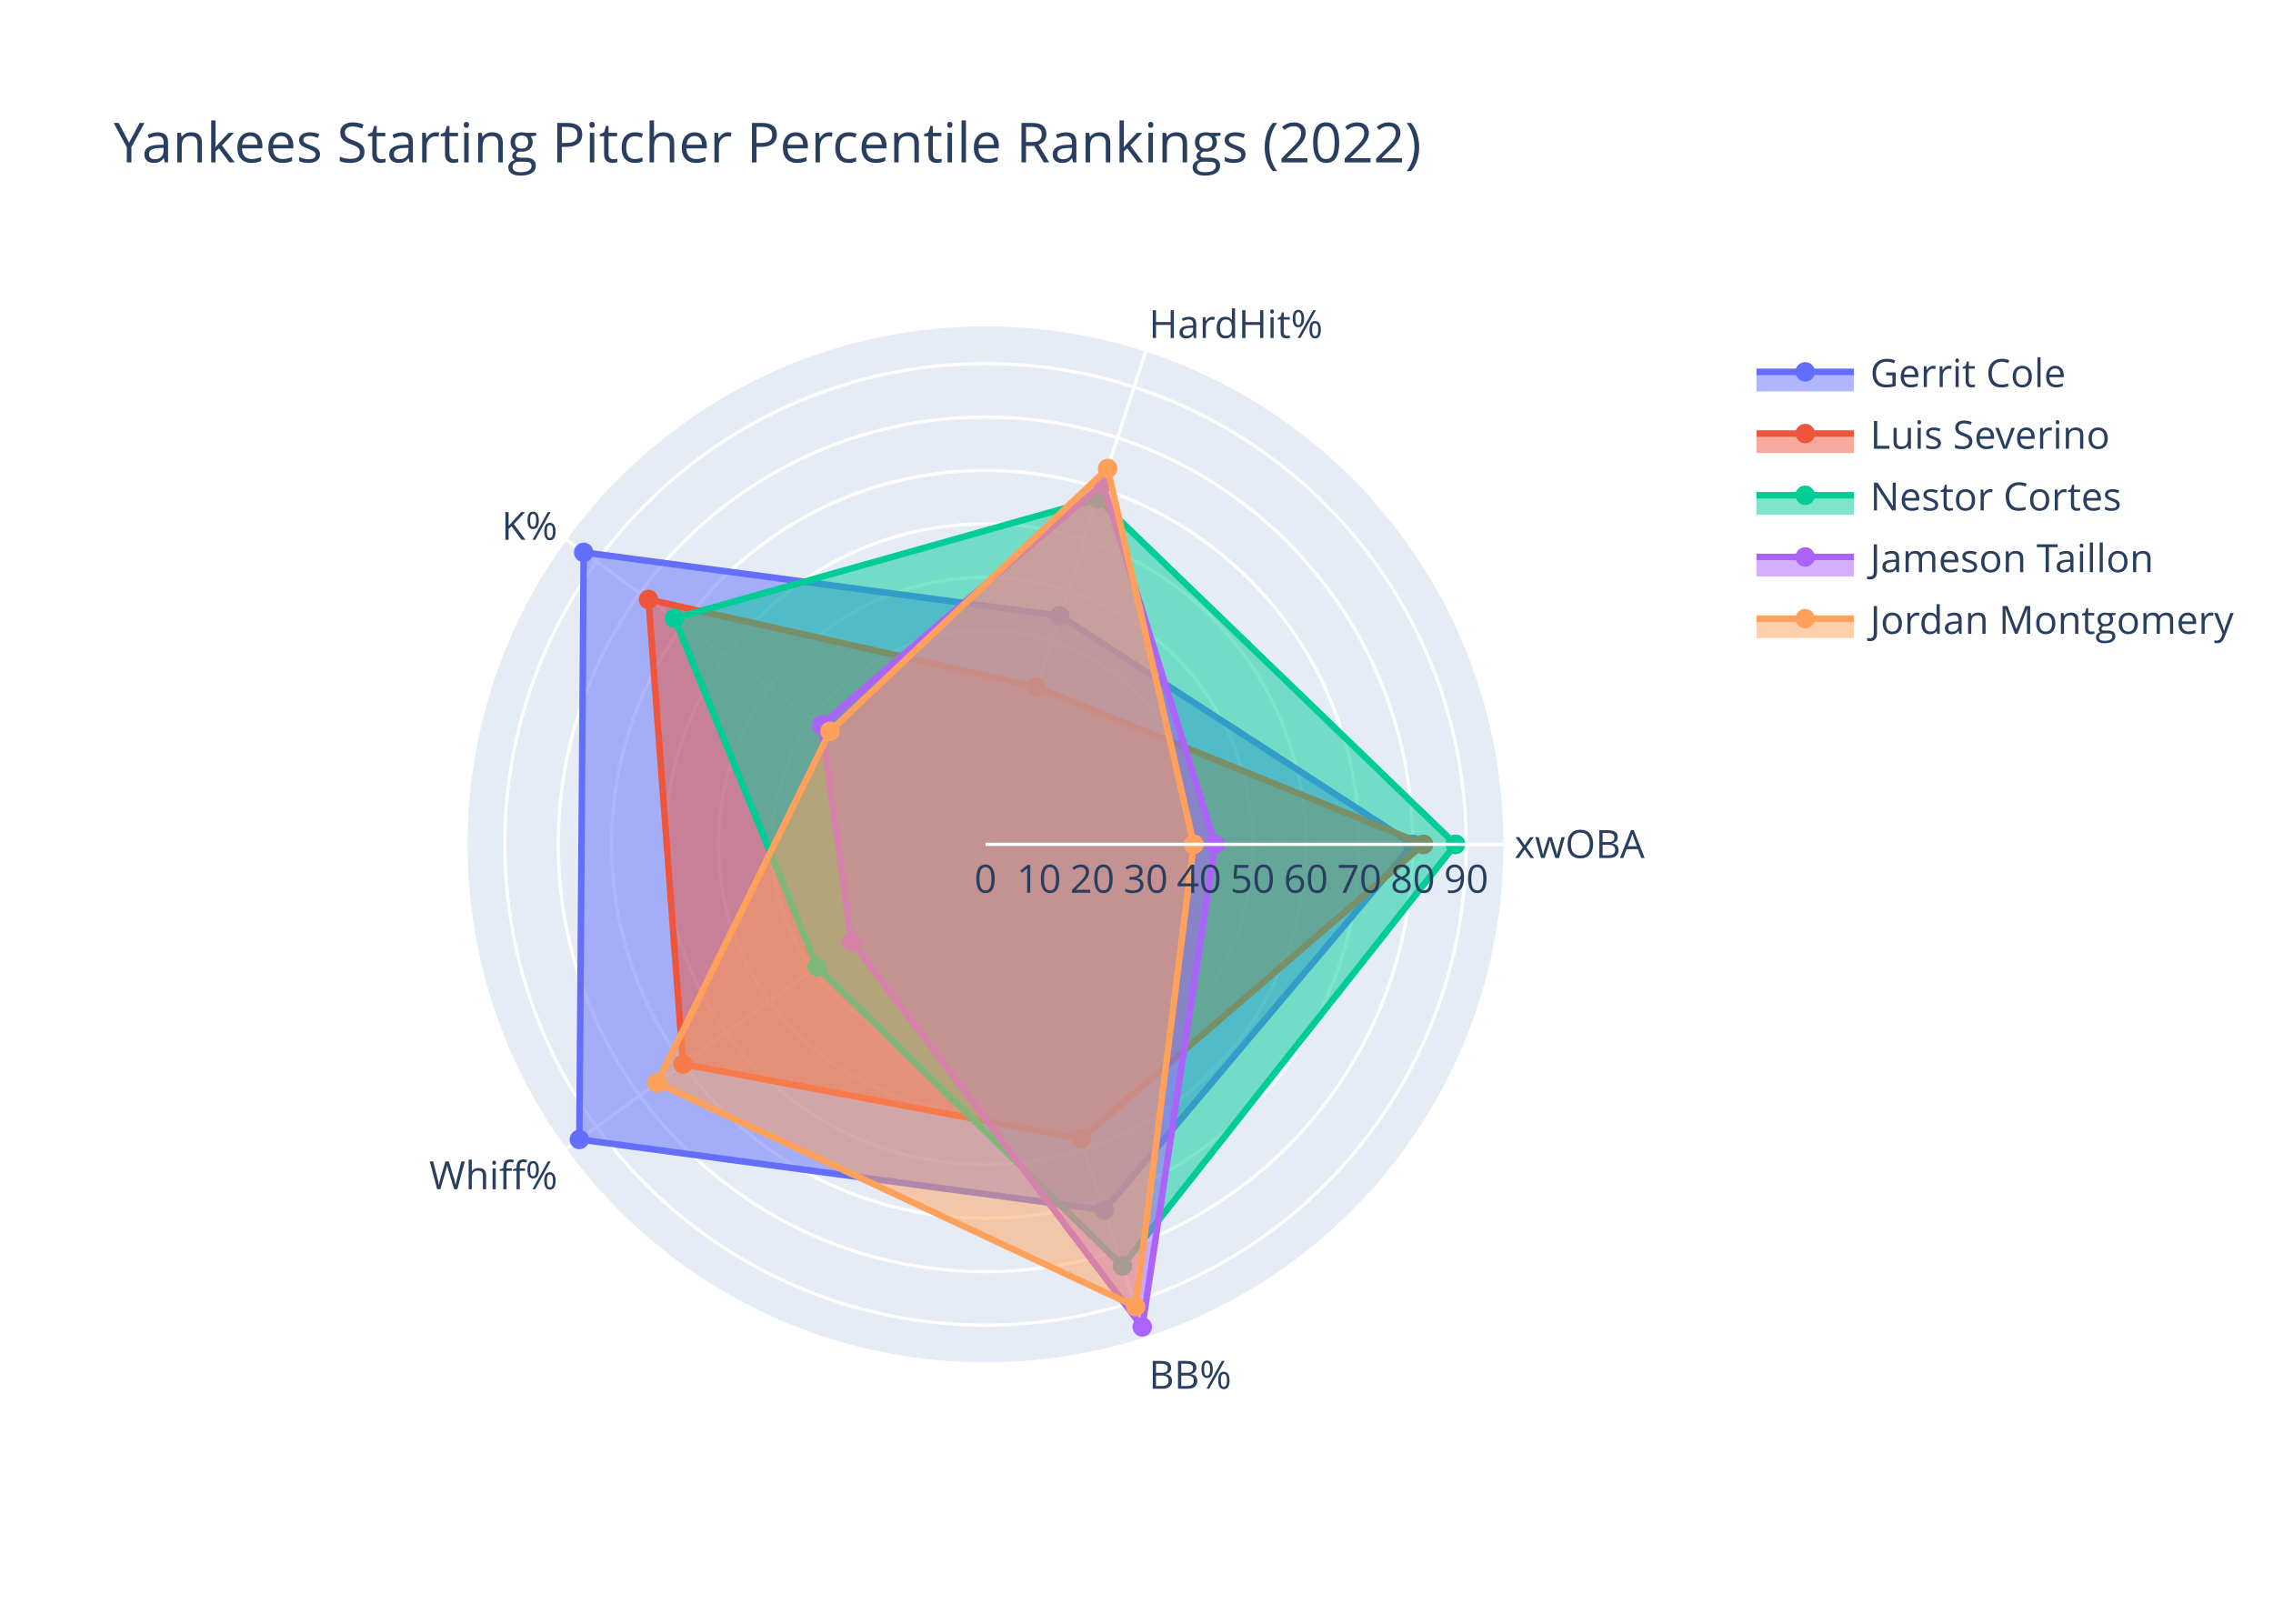
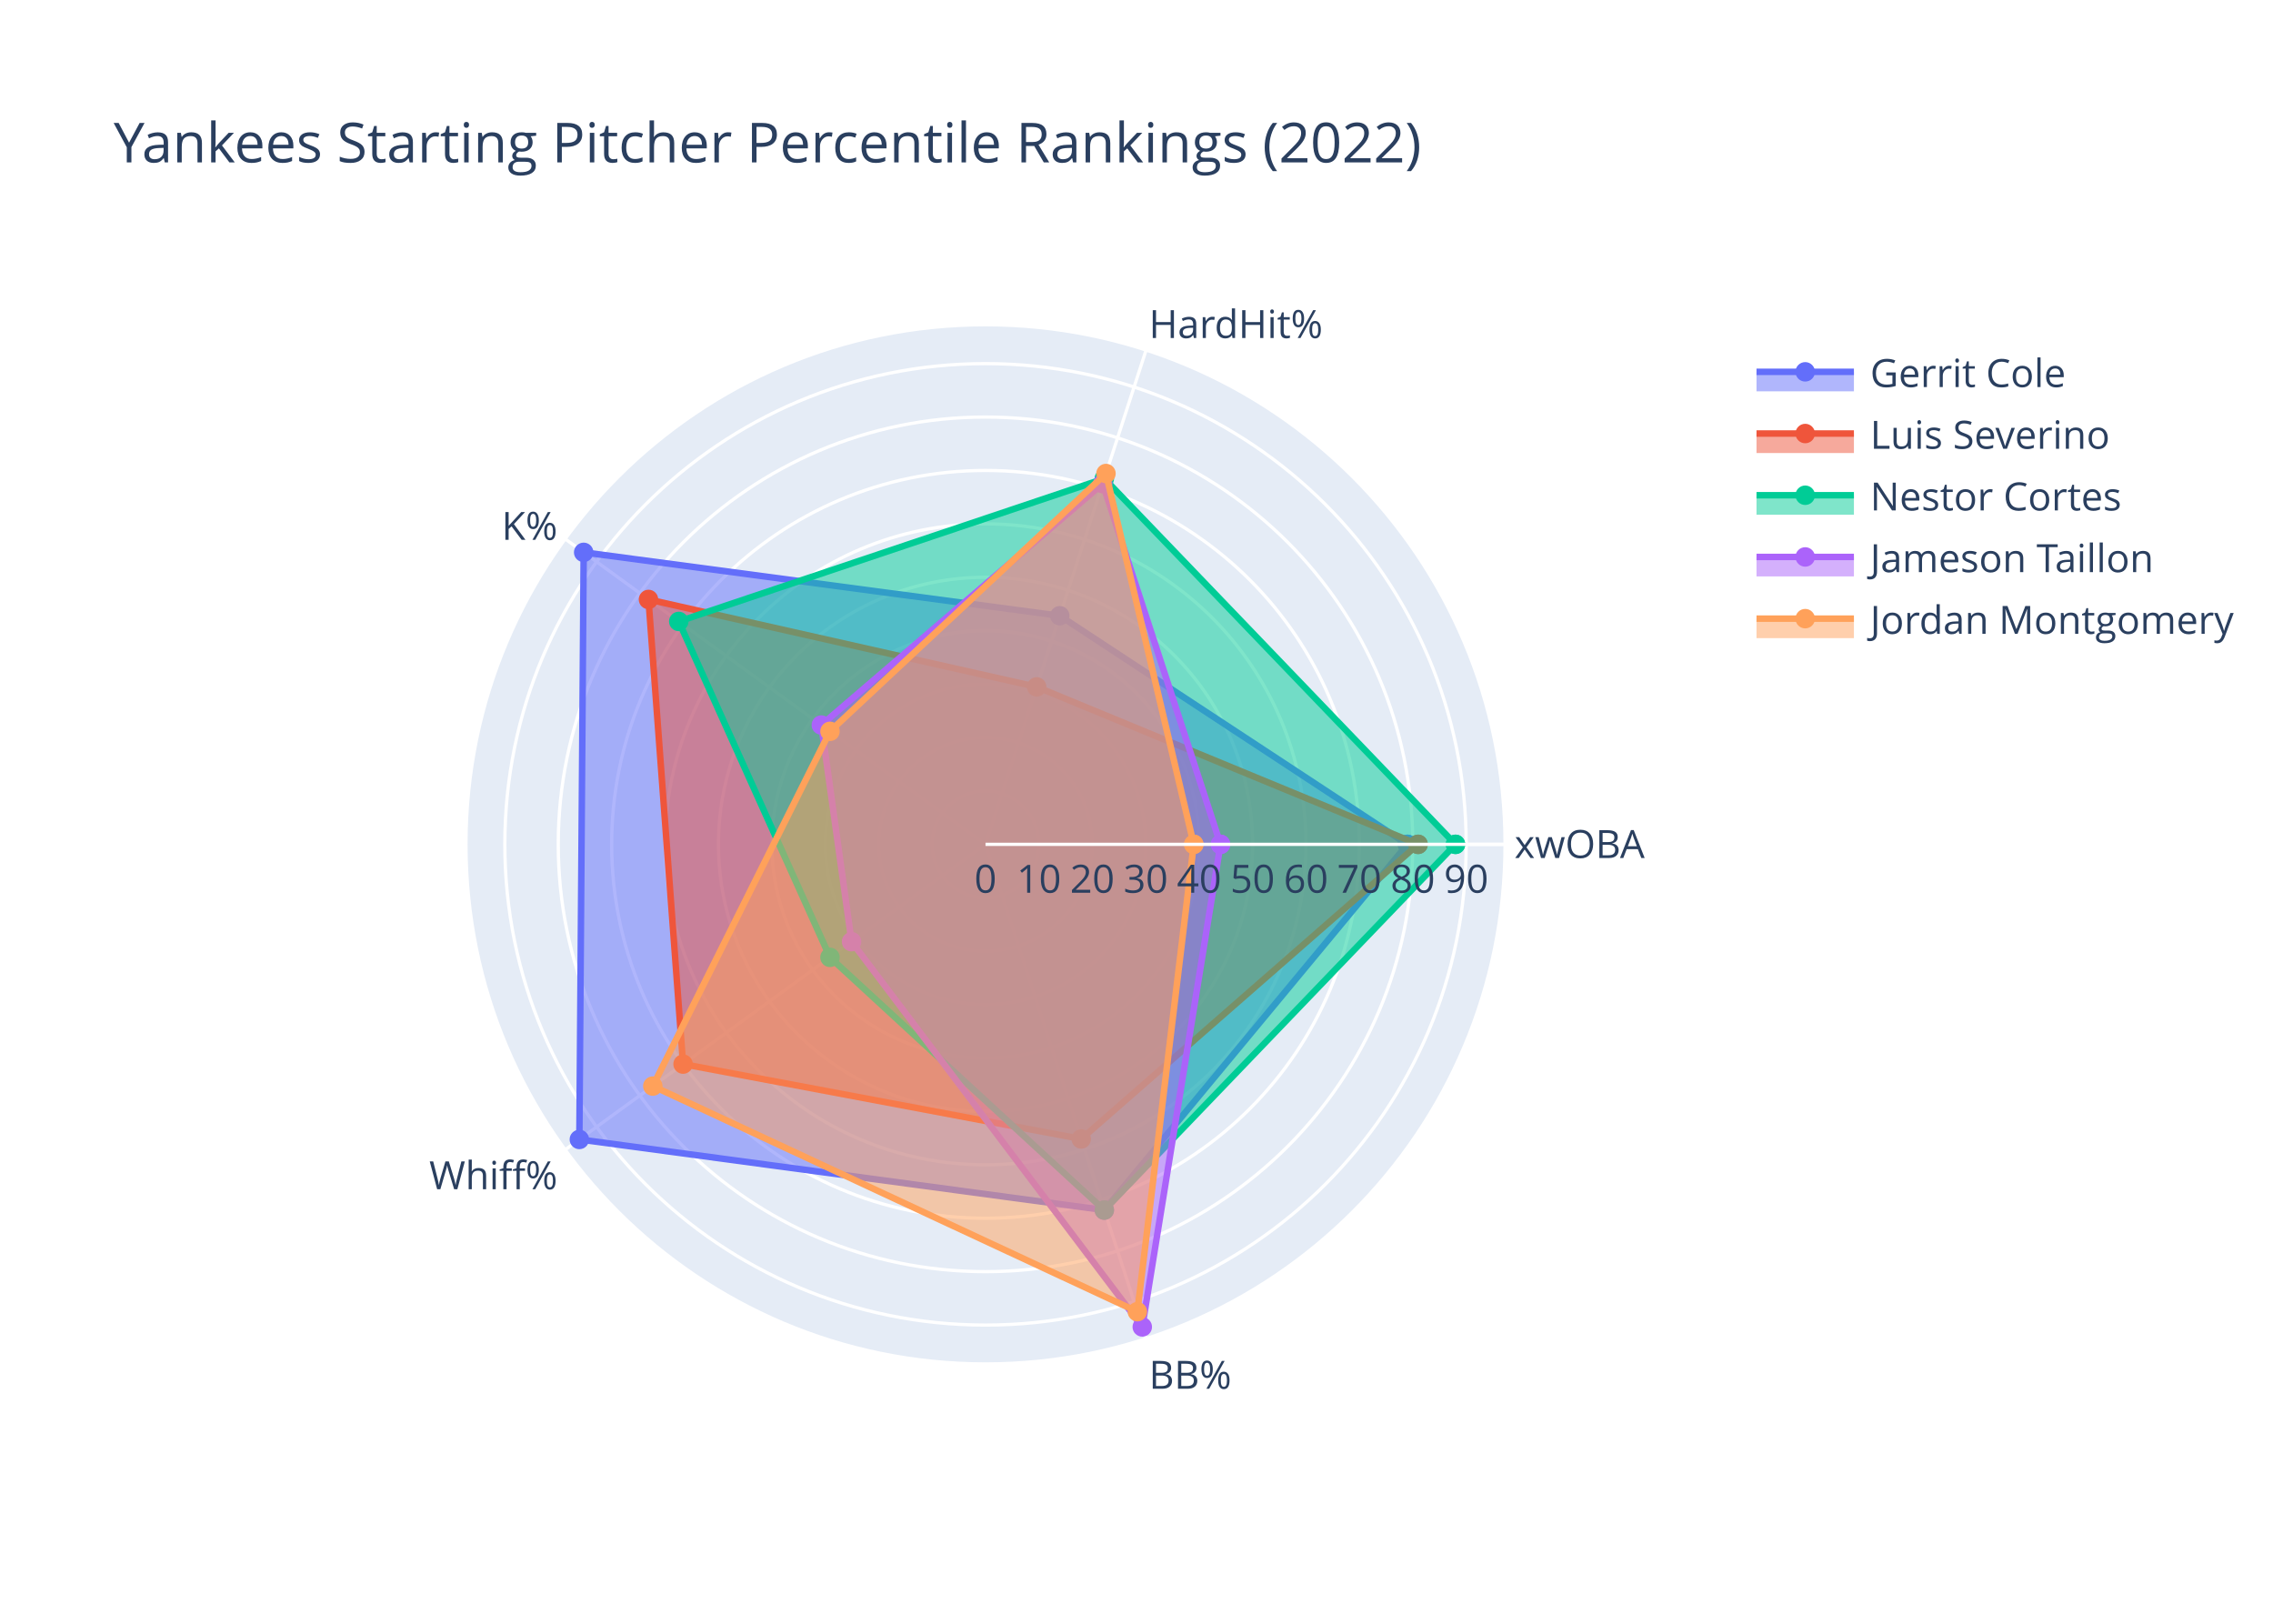
<svg xmlns="http://www.w3.org/2000/svg" class="main-svg" width="700" height="500" style="" viewBox="0 0 700 500">
  <rect x="0" y="0" width="700" height="500" style="fill: rgb(255, 255, 255); fill-opacity: 1;" />
-   <defs id="defs-de0986">
+   <defs id="defs-3ea449">
    <g class="clips">
-       <clipPath id="clipde0986polar-for-traces">
+       <clipPath id="clip3ea449polar-for-traces">
        <path d="M160,0A160,160 0,1,0 -160,-1.9594348786357652e-14A160,160 0,1,0 160,3.9188697572715304e-14Z" transform="translate(160,160)" />
      </clipPath>
    </g>
    <g class="gradients" />
    <g class="patterns" />
  </defs>
  <g class="bglayer" />
  <g class="layer-below">
    <g class="imagelayer" />
    <g class="shapelayer" />
  </g>
  <g class="cartesianlayer" />
  <g class="polarlayer">
    <g class="polar">
      <g class="polarsublayer draglayer" />
      <g class="polarsublayer plotbg">
        <path d="M160,0A160,160 0,1,0 -160,-1.9594348786357652e-14A160,160 0,1,0 160,3.9188697572715304e-14Z" transform="translate(303.5,260)" style="fill: rgb(229, 236, 246); fill-opacity: 1;" />
      </g>
      <g class="polarsublayer backplot">
        <g class="maplayer" />
      </g>
      <g class="polarsublayer angular-grid" style="fill: none;">
        <path class="angularaxisgrid" d="M303.5,260L463.5,260" style="stroke: rgb(255, 255, 255); stroke-opacity: 1; stroke-width: 1px;" />
        <path class="angularaxisgrid" d="M303.5,260L352.943,107.831" style="stroke: rgb(255, 255, 255); stroke-opacity: 1; stroke-width: 1px;" />
        <path class="angularaxisgrid" d="M303.5,260L174.057,165.954" style="stroke: rgb(255, 255, 255); stroke-opacity: 1; stroke-width: 1px;" />
        <path class="angularaxisgrid" d="M303.5,260L174.057,354.046" style="stroke: rgb(255, 255, 255); stroke-opacity: 1; stroke-width: 1px;" />
        <path class="angularaxisgrid" d="M303.5,260L352.943,412.169" style="stroke: rgb(255, 255, 255); stroke-opacity: 1; stroke-width: 1px;" />
      </g>
      <g class="polarsublayer radial-grid" transform="translate(303.5,260)" style="fill: none;">
        <path class="xgrid" d="M16.45,0A16.45,16.45 0,1,0 -16.45,-2.014543984597396e-15A16.45,16.45 0,1,0 16.45,4.029087969194792e-15Z" style="stroke: rgb(255, 255, 255); stroke-opacity: 1; stroke-width: 1px;" />
        <path class="xgrid" d="M32.89,0A32.89,32.89 0,1,0 -32.89,-4.0278633223956445e-15A32.89,32.89 0,1,0 32.89,8.055726644791289e-15Z" style="stroke: rgb(255, 255, 255); stroke-opacity: 1; stroke-width: 1px;" />
        <path class="xgrid" d="M49.34,0A49.34,49.34 0,1,0 -49.34,-6.042407306993041e-15A49.34,49.34 0,1,0 49.34,1.2084814613986083e-14Z" style="stroke: rgb(255, 255, 255); stroke-opacity: 1; stroke-width: 1px;" />
        <path class="xgrid" d="M65.79,0A65.79,65.79 0,1,0 -65.79,-8.056951291590437e-15A65.79,65.79 0,1,0 65.79,1.6113902583180875e-14Z" style="stroke: rgb(255, 255, 255); stroke-opacity: 1; stroke-width: 1px;" />
        <path class="xgrid" d="M82.24,0A82.24,82.24 0,1,0 -82.24,-1.0071495276187832e-14A82.24,82.24 0,1,0 82.24,2.0142990552375664e-14Z" style="stroke: rgb(255, 255, 255); stroke-opacity: 1; stroke-width: 1px;" />
        <path class="xgrid" d="M98.68,0A98.68,98.68 0,1,0 -98.68,-1.2084814613986083e-14A98.68,98.68 0,1,0 98.68,2.4169629227972165e-14Z" style="stroke: rgb(255, 255, 255); stroke-opacity: 1; stroke-width: 1px;" />
        <path class="xgrid" d="M115.13,0A115.13,115.13 0,1,0 -115.13,-1.4099358598583477e-14A115.13,115.13 0,1,0 115.13,2.8198717197166954e-14Z" style="stroke: rgb(255, 255, 255); stroke-opacity: 1; stroke-width: 1px;" />
        <path class="xgrid" d="M131.58,0A131.58,131.58 0,1,0 -131.58,-1.6113902583180875e-14A131.58,131.58 0,1,0 131.58,3.222780516636175e-14Z" style="stroke: rgb(255, 255, 255); stroke-opacity: 1; stroke-width: 1px;" />
        <path class="xgrid" d="M148.03,0A148.03,148.03 0,1,0 -148.03,-1.812844656777827e-14A148.03,148.03 0,1,0 148.03,3.625689313555654e-14Z" style="stroke: rgb(255, 255, 255); stroke-opacity: 1; stroke-width: 1px;" />
      </g>
      <g class="polarsublayer frontplot" transform="translate(143.5,100)">
        <g class="barlayer" />
        <g class="scatterlayer">
-           <g class="trace scatter trace0721e3" style="stroke-miterlimit: 2; opacity: 1;">
-             <g class="fills" clip-path="url(#clipde0986polar-for-traces)">
-               <g>
-                 <path class="js-fill" d="M291.58,160L182.87,89.61L36.25,70.09L34.92,250.87L196.59,272.63L291.58,160Z" style="fill: rgb(99, 110, 250); fill-opacity: 0.5; stroke-width: 0;" />
-               </g>
-             </g>
-             <g class="errorbars" />
-             <g class="lines">
-               <path class="js-line" d="M291.58,160L182.87,89.61L36.25,70.09L34.92,250.87L196.59,272.63L291.58,160" clip-path="url(#clipde0986polar-for-traces)" style="vector-effect: non-scaling-stroke; fill: none; stroke: rgb(99, 110, 250); stroke-opacity: 1; stroke-width: 2px; opacity: 1;" />
-             </g>
-             <g class="points">
-               <path class="point" transform="translate(291.58,160)" d="M3,0A3,3 0 1,1 0,-3A3,3 0 0,1 3,0Z" style="opacity: 1; stroke-width: 0px; fill: rgb(99, 110, 250); fill-opacity: 1;" />
+           <g class="trace scatter tracedb984f" style="stroke-miterlimit: 2; opacity: 1;">
+             <g class="fills" clip-path="url(#clip3ea449polar-for-traces)">
+               <g>
+                 <path class="js-fill" d="M289.93,160L182.87,89.61L36.25,70.09L34.92,250.87L196.59,272.63L289.93,160Z" style="fill: rgb(99, 110, 250); fill-opacity: 0.5; stroke-width: 0;" />
+               </g>
+             </g>
+             <g class="errorbars" />
+             <g class="lines">
+               <path class="js-line" d="M289.93,160L182.87,89.61L36.25,70.09L34.92,250.87L196.59,272.63L289.93,160" clip-path="url(#clip3ea449polar-for-traces)" style="vector-effect: non-scaling-stroke; fill: none; stroke: rgb(99, 110, 250); stroke-opacity: 1; stroke-width: 2px; opacity: 1;" />
+             </g>
+             <g class="points">
+               <path class="point" transform="translate(289.93,160)" d="M3,0A3,3 0 1,1 0,-3A3,3 0 0,1 3,0Z" style="opacity: 1; stroke-width: 0px; fill: rgb(99, 110, 250); fill-opacity: 1;" />
              <path class="point" transform="translate(182.87,89.61)" d="M3,0A3,3 0 1,1 0,-3A3,3 0 0,1 3,0Z" style="opacity: 1; stroke-width: 0px; fill: rgb(99, 110, 250); fill-opacity: 1;" />
              <path class="point" transform="translate(36.25,70.09)" d="M3,0A3,3 0 1,1 0,-3A3,3 0 0,1 3,0Z" style="opacity: 1; stroke-width: 0px; fill: rgb(99, 110, 250); fill-opacity: 1;" />
              <path class="point" transform="translate(34.92,250.87)" d="M3,0A3,3 0 1,1 0,-3A3,3 0 0,1 3,0Z" style="opacity: 1; stroke-width: 0px; fill: rgb(99, 110, 250); fill-opacity: 1;" />
              <path class="point" transform="translate(196.59,272.63)" d="M3,0A3,3 0 1,1 0,-3A3,3 0 0,1 3,0Z" style="opacity: 1; stroke-width: 0px; fill: rgb(99, 110, 250); fill-opacity: 1;" />
-               <path class="point" transform="translate(291.58,160)" d="M3,0A3,3 0 1,1 0,-3A3,3 0 0,1 3,0Z" style="opacity: 1; stroke-width: 0px; fill: rgb(99, 110, 250); fill-opacity: 1;" />
-             </g>
-             <g class="text" />
-           </g>
-           <g class="trace scatter trace07df65" style="stroke-miterlimit: 2; opacity: 1;">
-             <g class="fills" clip-path="url(#clipde0986polar-for-traces)">
-               <g>
-                 <path class="js-fill" d="M294.87,160L175.76,111.51L56.21,84.59L66.86,227.67L189.48,250.73L294.87,160Z" style="fill: rgb(239, 85, 59); fill-opacity: 0.5; stroke-width: 0;" />
-               </g>
-             </g>
-             <g class="errorbars" />
-             <g class="lines">
-               <path class="js-line" d="M294.87,160L175.76,111.51L56.21,84.59L66.86,227.67L189.48,250.73L294.87,160" clip-path="url(#clipde0986polar-for-traces)" style="vector-effect: non-scaling-stroke; fill: none; stroke: rgb(239, 85, 59); stroke-opacity: 1; stroke-width: 2px; opacity: 1;" />
-             </g>
-             <g class="points">
-               <path class="point" transform="translate(294.87,160)" d="M3,0A3,3 0 1,1 0,-3A3,3 0 0,1 3,0Z" style="opacity: 1; stroke-width: 0px; fill: rgb(239, 85, 59); fill-opacity: 1;" />
+               <path class="point" transform="translate(289.93,160)" d="M3,0A3,3 0 1,1 0,-3A3,3 0 0,1 3,0Z" style="opacity: 1; stroke-width: 0px; fill: rgb(99, 110, 250); fill-opacity: 1;" />
+             </g>
+             <g class="text" />
+           </g>
+           <g class="trace scatter tracede73ac" style="stroke-miterlimit: 2; opacity: 1;">
+             <g class="fills" clip-path="url(#clip3ea449polar-for-traces)">
+               <g>
+                 <path class="js-fill" d="M293.22,160L175.76,111.51L56.21,84.59L66.86,227.67L189.48,250.73L293.22,160Z" style="fill: rgb(239, 85, 59); fill-opacity: 0.5; stroke-width: 0;" />
+               </g>
+             </g>
+             <g class="errorbars" />
+             <g class="lines">
+               <path class="js-line" d="M293.22,160L175.76,111.51L56.21,84.59L66.86,227.67L189.48,250.73L293.22,160" clip-path="url(#clip3ea449polar-for-traces)" style="vector-effect: non-scaling-stroke; fill: none; stroke: rgb(239, 85, 59); stroke-opacity: 1; stroke-width: 2px; opacity: 1;" />
+             </g>
+             <g class="points">
+               <path class="point" transform="translate(293.22,160)" d="M3,0A3,3 0 1,1 0,-3A3,3 0 0,1 3,0Z" style="opacity: 1; stroke-width: 0px; fill: rgb(239, 85, 59); fill-opacity: 1;" />
              <path class="point" transform="translate(175.76,111.51)" d="M3,0A3,3 0 1,1 0,-3A3,3 0 0,1 3,0Z" style="opacity: 1; stroke-width: 0px; fill: rgb(239, 85, 59); fill-opacity: 1;" />
              <path class="point" transform="translate(56.21,84.59)" d="M3,0A3,3 0 1,1 0,-3A3,3 0 0,1 3,0Z" style="opacity: 1; stroke-width: 0px; fill: rgb(239, 85, 59); fill-opacity: 1;" />
              <path class="point" transform="translate(66.86,227.67)" d="M3,0A3,3 0 1,1 0,-3A3,3 0 0,1 3,0Z" style="opacity: 1; stroke-width: 0px; fill: rgb(239, 85, 59); fill-opacity: 1;" />
              <path class="point" transform="translate(189.48,250.73)" d="M3,0A3,3 0 1,1 0,-3A3,3 0 0,1 3,0Z" style="opacity: 1; stroke-width: 0px; fill: rgb(239, 85, 59); fill-opacity: 1;" />
-               <path class="point" transform="translate(294.87,160)" d="M3,0A3,3 0 1,1 0,-3A3,3 0 0,1 3,0Z" style="opacity: 1; stroke-width: 0px; fill: rgb(239, 85, 59); fill-opacity: 1;" />
-             </g>
-             <g class="text" />
-           </g>
-           <g class="trace scatter trace1ad4b2" style="stroke-miterlimit: 2; opacity: 1;">
-             <g class="fills" clip-path="url(#clipde0986polar-for-traces)">
-               <g>
-                 <path class="js-fill" d="M304.74,160L194.56,53.63L64.2,90.39L108.11,197.7L202.18,289.83L304.74,160Z" style="fill: rgb(0, 204, 150); fill-opacity: 0.5; stroke-width: 0;" />
-               </g>
-             </g>
-             <g class="errorbars" />
-             <g class="lines">
-               <path class="js-line" d="M304.74,160L194.56,53.63L64.2,90.39L108.11,197.7L202.18,289.83L304.74,160" clip-path="url(#clipde0986polar-for-traces)" style="vector-effect: non-scaling-stroke; fill: none; stroke: rgb(0, 204, 150); stroke-opacity: 1; stroke-width: 2px; opacity: 1;" />
+               <path class="point" transform="translate(293.22,160)" d="M3,0A3,3 0 1,1 0,-3A3,3 0 0,1 3,0Z" style="opacity: 1; stroke-width: 0px; fill: rgb(239, 85, 59); fill-opacity: 1;" />
+             </g>
+             <g class="text" />
+           </g>
+           <g class="trace scatter traceb7c4ca" style="stroke-miterlimit: 2; opacity: 1;">
+             <g class="fills" clip-path="url(#clip3ea449polar-for-traces)">
+               <g>
+                 <path class="js-fill" d="M304.74,160L196.59,47.37L65.53,91.36L112.1,194.8L196.59,272.63L304.74,160Z" style="fill: rgb(0, 204, 150); fill-opacity: 0.5; stroke-width: 0;" />
+               </g>
+             </g>
+             <g class="errorbars" />
+             <g class="lines">
+               <path class="js-line" d="M304.74,160L196.59,47.37L65.53,91.36L112.1,194.8L196.59,272.63L304.74,160" clip-path="url(#clip3ea449polar-for-traces)" style="vector-effect: non-scaling-stroke; fill: none; stroke: rgb(0, 204, 150); stroke-opacity: 1; stroke-width: 2px; opacity: 1;" />
            </g>
            <g class="points">
              <path class="point" transform="translate(304.74,160)" d="M3,0A3,3 0 1,1 0,-3A3,3 0 0,1 3,0Z" style="opacity: 1; stroke-width: 0px; fill: rgb(0, 204, 150); fill-opacity: 1;" />
-               <path class="point" transform="translate(194.56,53.63)" d="M3,0A3,3 0 1,1 0,-3A3,3 0 0,1 3,0Z" style="opacity: 1; stroke-width: 0px; fill: rgb(0, 204, 150); fill-opacity: 1;" />
-               <path class="point" transform="translate(64.2,90.39)" d="M3,0A3,3 0 1,1 0,-3A3,3 0 0,1 3,0Z" style="opacity: 1; stroke-width: 0px; fill: rgb(0, 204, 150); fill-opacity: 1;" />
-               <path class="point" transform="translate(108.11,197.7)" d="M3,0A3,3 0 1,1 0,-3A3,3 0 0,1 3,0Z" style="opacity: 1; stroke-width: 0px; fill: rgb(0, 204, 150); fill-opacity: 1;" />
-               <path class="point" transform="translate(202.18,289.83)" d="M3,0A3,3 0 1,1 0,-3A3,3 0 0,1 3,0Z" style="opacity: 1; stroke-width: 0px; fill: rgb(0, 204, 150); fill-opacity: 1;" />
+               <path class="point" transform="translate(196.59,47.37)" d="M3,0A3,3 0 1,1 0,-3A3,3 0 0,1 3,0Z" style="opacity: 1; stroke-width: 0px; fill: rgb(0, 204, 150); fill-opacity: 1;" />
+               <path class="point" transform="translate(65.53,91.36)" d="M3,0A3,3 0 1,1 0,-3A3,3 0 0,1 3,0Z" style="opacity: 1; stroke-width: 0px; fill: rgb(0, 204, 150); fill-opacity: 1;" />
+               <path class="point" transform="translate(112.1,194.8)" d="M3,0A3,3 0 1,1 0,-3A3,3 0 0,1 3,0Z" style="opacity: 1; stroke-width: 0px; fill: rgb(0, 204, 150); fill-opacity: 1;" />
+               <path class="point" transform="translate(196.59,272.63)" d="M3,0A3,3 0 1,1 0,-3A3,3 0 0,1 3,0Z" style="opacity: 1; stroke-width: 0px; fill: rgb(0, 204, 150); fill-opacity: 1;" />
              <path class="point" transform="translate(304.74,160)" d="M3,0A3,3 0 1,1 0,-3A3,3 0 0,1 3,0Z" style="opacity: 1; stroke-width: 0px; fill: rgb(0, 204, 150); fill-opacity: 1;" />
            </g>
            <g class="text" />
          </g>
-           <g class="trace scatter trace726e10" style="stroke-miterlimit: 2; opacity: 1;">
-             <g class="fills" clip-path="url(#clipde0986polar-for-traces)">
-               <g>
-                 <path class="js-fill" d="M230.72,160L196.09,48.94L109.44,123.26L118.75,189.97L208.28,308.6L230.72,160Z" style="fill: rgb(171, 99, 250); fill-opacity: 0.5; stroke-width: 0;" />
-               </g>
-             </g>
-             <g class="errorbars" />
-             <g class="lines">
-               <path class="js-line" d="M230.72,160L196.09,48.94L109.44,123.26L118.75,189.97L208.28,308.6L230.72,160" clip-path="url(#clipde0986polar-for-traces)" style="vector-effect: non-scaling-stroke; fill: none; stroke: rgb(171, 99, 250); stroke-opacity: 1; stroke-width: 2px; opacity: 1;" />
-             </g>
-             <g class="points">
-               <path class="point" transform="translate(230.72,160)" d="M3,0A3,3 0 1,1 0,-3A3,3 0 0,1 3,0Z" style="opacity: 1; stroke-width: 0px; fill: rgb(171, 99, 250); fill-opacity: 1;" />
+           <g class="trace scatter trace8f1b39" style="stroke-miterlimit: 2; opacity: 1;">
+             <g class="fills" clip-path="url(#clip3ea449polar-for-traces)">
+               <g>
+                 <path class="js-fill" d="M232.37,160L196.09,48.94L109.44,123.26L118.75,189.97L208.28,308.6L232.37,160Z" style="fill: rgb(171, 99, 250); fill-opacity: 0.5; stroke-width: 0;" />
+               </g>
+             </g>
+             <g class="errorbars" />
+             <g class="lines">
+               <path class="js-line" d="M232.37,160L196.09,48.94L109.44,123.26L118.75,189.97L208.28,308.6L232.37,160" clip-path="url(#clip3ea449polar-for-traces)" style="vector-effect: non-scaling-stroke; fill: none; stroke: rgb(171, 99, 250); stroke-opacity: 1; stroke-width: 2px; opacity: 1;" />
+             </g>
+             <g class="points">
+               <path class="point" transform="translate(232.37,160)" d="M3,0A3,3 0 1,1 0,-3A3,3 0 0,1 3,0Z" style="opacity: 1; stroke-width: 0px; fill: rgb(171, 99, 250); fill-opacity: 1;" />
              <path class="point" transform="translate(196.09,48.94)" d="M3,0A3,3 0 1,1 0,-3A3,3 0 0,1 3,0Z" style="opacity: 1; stroke-width: 0px; fill: rgb(171, 99, 250); fill-opacity: 1;" />
              <path class="point" transform="translate(109.44,123.26)" d="M3,0A3,3 0 1,1 0,-3A3,3 0 0,1 3,0Z" style="opacity: 1; stroke-width: 0px; fill: rgb(171, 99, 250); fill-opacity: 1;" />
              <path class="point" transform="translate(118.75,189.97)" d="M3,0A3,3 0 1,1 0,-3A3,3 0 0,1 3,0Z" style="opacity: 1; stroke-width: 0px; fill: rgb(171, 99, 250); fill-opacity: 1;" />
              <path class="point" transform="translate(208.28,308.6)" d="M3,0A3,3 0 1,1 0,-3A3,3 0 0,1 3,0Z" style="opacity: 1; stroke-width: 0px; fill: rgb(171, 99, 250); fill-opacity: 1;" />
-               <path class="point" transform="translate(230.72,160)" d="M3,0A3,3 0 1,1 0,-3A3,3 0 0,1 3,0Z" style="opacity: 1; stroke-width: 0px; fill: rgb(171, 99, 250); fill-opacity: 1;" />
-             </g>
-             <g class="text" />
-           </g>
-           <g class="trace scatter traceb1ee33" style="stroke-miterlimit: 2; opacity: 1;">
-             <g class="fills" clip-path="url(#clipde0986polar-for-traces)">
-               <g>
-                 <path class="js-fill" d="M224.14,160L197.61,44.25L112.1,125.2L58.87,233.47L206.25,302.35L224.14,160Z" style="fill: rgb(255, 161, 90); fill-opacity: 0.5; stroke-width: 0;" />
-               </g>
-             </g>
-             <g class="errorbars" />
-             <g class="lines">
-               <path class="js-line" d="M224.14,160L197.61,44.25L112.1,125.2L58.87,233.47L206.25,302.35L224.14,160" clip-path="url(#clipde0986polar-for-traces)" style="vector-effect: non-scaling-stroke; fill: none; stroke: rgb(255, 161, 90); stroke-opacity: 1; stroke-width: 2px; opacity: 1;" />
+               <path class="point" transform="translate(232.37,160)" d="M3,0A3,3 0 1,1 0,-3A3,3 0 0,1 3,0Z" style="opacity: 1; stroke-width: 0px; fill: rgb(171, 99, 250); fill-opacity: 1;" />
+             </g>
+             <g class="text" />
+           </g>
+           <g class="trace scatter trace4813a7" style="stroke-miterlimit: 2; opacity: 1;">
+             <g class="fills" clip-path="url(#clip3ea449polar-for-traces)">
+               <g>
+                 <path class="js-fill" d="M224.14,160L197.1,45.81L112.1,125.2L57.54,234.44L206.76,303.91L224.14,160Z" style="fill: rgb(255, 161, 90); fill-opacity: 0.5; stroke-width: 0;" />
+               </g>
+             </g>
+             <g class="errorbars" />
+             <g class="lines">
+               <path class="js-line" d="M224.14,160L197.1,45.81L112.1,125.2L57.54,234.44L206.76,303.91L224.14,160" clip-path="url(#clip3ea449polar-for-traces)" style="vector-effect: non-scaling-stroke; fill: none; stroke: rgb(255, 161, 90); stroke-opacity: 1; stroke-width: 2px; opacity: 1;" />
            </g>
            <g class="points">
              <path class="point" transform="translate(224.14,160)" d="M3,0A3,3 0 1,1 0,-3A3,3 0 0,1 3,0Z" style="opacity: 1; stroke-width: 0px; fill: rgb(255, 161, 90); fill-opacity: 1;" />
-               <path class="point" transform="translate(197.61,44.25)" d="M3,0A3,3 0 1,1 0,-3A3,3 0 0,1 3,0Z" style="opacity: 1; stroke-width: 0px; fill: rgb(255, 161, 90); fill-opacity: 1;" />
+               <path class="point" transform="translate(197.1,45.81)" d="M3,0A3,3 0 1,1 0,-3A3,3 0 0,1 3,0Z" style="opacity: 1; stroke-width: 0px; fill: rgb(255, 161, 90); fill-opacity: 1;" />
              <path class="point" transform="translate(112.1,125.2)" d="M3,0A3,3 0 1,1 0,-3A3,3 0 0,1 3,0Z" style="opacity: 1; stroke-width: 0px; fill: rgb(255, 161, 90); fill-opacity: 1;" />
-               <path class="point" transform="translate(58.87,233.47)" d="M3,0A3,3 0 1,1 0,-3A3,3 0 0,1 3,0Z" style="opacity: 1; stroke-width: 0px; fill: rgb(255, 161, 90); fill-opacity: 1;" />
-               <path class="point" transform="translate(206.25,302.35)" d="M3,0A3,3 0 1,1 0,-3A3,3 0 0,1 3,0Z" style="opacity: 1; stroke-width: 0px; fill: rgb(255, 161, 90); fill-opacity: 1;" />
+               <path class="point" transform="translate(57.54,234.44)" d="M3,0A3,3 0 1,1 0,-3A3,3 0 0,1 3,0Z" style="opacity: 1; stroke-width: 0px; fill: rgb(255, 161, 90); fill-opacity: 1;" />
+               <path class="point" transform="translate(206.76,303.91)" d="M3,0A3,3 0 1,1 0,-3A3,3 0 0,1 3,0Z" style="opacity: 1; stroke-width: 0px; fill: rgb(255, 161, 90); fill-opacity: 1;" />
              <path class="point" transform="translate(224.14,160)" d="M3,0A3,3 0 1,1 0,-3A3,3 0 0,1 3,0Z" style="opacity: 1; stroke-width: 0px; fill: rgb(255, 161, 90); fill-opacity: 1;" />
            </g>
            <g class="text" />
          </g>
        </g>
      </g>
      <g class="polarsublayer angular-line">
        <path d="M160,0A160,160 0,1,0 -160,-1.9594348786357652e-14A160,160 0,1,0 160,3.9188697572715304e-14Z" transform="translate(303.5,260)" stroke-width="1" style="fill: none; stroke: rgb(255, 255, 255); stroke-opacity: 1;" />
      </g>
      <g class="polarsublayer radial-line">
        <line x1="0" y1="0" x2="160" y2="0" transform="translate(303.5,260)" stroke-width="1" style="fill: none; stroke: rgb(255, 255, 255); stroke-opacity: 1;" />
      </g>
      <g class="polarsublayer angular-axis">
        <g class="angularaxistick">
          <text text-anchor="start" x="2.9" y="4.2" transform="translate(463.5,260)" style="font-family: 'Open Sans', verdana, arial, sans-serif; font-size: 12px; fill: rgb(42, 63, 95); fill-opacity: 1; white-space: pre; opacity: 1;">xwOBA</text>
        </g>
        <g class="angularaxistick">
          <text text-anchor="start" x="0.896" y="-3.743" transform="translate(352.9427,107.831)" style="font-family: 'Open Sans', verdana, arial, sans-serif; font-size: 12px; fill: rgb(42, 63, 95); fill-opacity: 1; white-space: pre; opacity: 1;">HardHit%</text>
        </g>
        <g class="angularaxistick">
          <text text-anchor="end" x="-2.346" y="0.283" transform="translate(174.0573,165.9544)" style="font-family: 'Open Sans', verdana, arial, sans-serif; font-size: 12px; fill: rgb(42, 63, 95); fill-opacity: 1; white-space: pre; opacity: 1;">K%</text>
        </g>
        <g class="angularaxistick">
          <text text-anchor="end" x="-2.346" y="12.156" transform="translate(174.0573,354.0456)" style="font-family: 'Open Sans', verdana, arial, sans-serif; font-size: 12px; fill: rgb(42, 63, 95); fill-opacity: 1; white-space: pre; opacity: 1;">Whiff%</text>
        </g>
        <g class="angularaxistick">
          <text text-anchor="start" x="0.896" y="15.469" transform="translate(352.9427,412.169)" style="font-family: 'Open Sans', verdana, arial, sans-serif; font-size: 12px; fill: rgb(42, 63, 95); fill-opacity: 1; white-space: pre; opacity: 1;">BB%</text>
        </g>
      </g>
      <g class="polarsublayer radial-axis" transform="translate(303.5,260)">
        <g class="xtick">
          <text text-anchor="middle" x="0" y="14.9" transform="" style="font-family: 'Open Sans', verdana, arial, sans-serif; font-size: 12px; fill: rgb(42, 63, 95); fill-opacity: 1; white-space: pre; opacity: 1;">0</text>
        </g>
        <g class="xtick">
          <text text-anchor="middle" x="0" y="14.9" transform="translate(16.45,0)" style="font-family: 'Open Sans', verdana, arial, sans-serif; font-size: 12px; fill: rgb(42, 63, 95); fill-opacity: 1; white-space: pre; opacity: 1;">10</text>
        </g>
        <g class="xtick">
          <text text-anchor="middle" x="0" y="14.9" transform="translate(32.89,0)" style="font-family: 'Open Sans', verdana, arial, sans-serif; font-size: 12px; fill: rgb(42, 63, 95); fill-opacity: 1; white-space: pre; opacity: 1;">20</text>
        </g>
        <g class="xtick">
          <text text-anchor="middle" x="0" y="14.9" transform="translate(49.34,0)" style="font-family: 'Open Sans', verdana, arial, sans-serif; font-size: 12px; fill: rgb(42, 63, 95); fill-opacity: 1; white-space: pre; opacity: 1;">30</text>
        </g>
        <g class="xtick">
          <text text-anchor="middle" x="0" y="14.9" transform="translate(65.79,0)" style="font-family: 'Open Sans', verdana, arial, sans-serif; font-size: 12px; fill: rgb(42, 63, 95); fill-opacity: 1; white-space: pre; opacity: 1;">40</text>
        </g>
        <g class="xtick">
          <text text-anchor="middle" x="0" y="14.9" transform="translate(82.24,0)" style="font-family: 'Open Sans', verdana, arial, sans-serif; font-size: 12px; fill: rgb(42, 63, 95); fill-opacity: 1; white-space: pre; opacity: 1;">50</text>
        </g>
        <g class="xtick">
          <text text-anchor="middle" x="0" y="14.9" transform="translate(98.68,0)" style="font-family: 'Open Sans', verdana, arial, sans-serif; font-size: 12px; fill: rgb(42, 63, 95); fill-opacity: 1; white-space: pre; opacity: 1;">60</text>
        </g>
        <g class="xtick">
          <text text-anchor="middle" x="0" y="14.9" transform="translate(115.13,0)" style="font-family: 'Open Sans', verdana, arial, sans-serif; font-size: 12px; fill: rgb(42, 63, 95); fill-opacity: 1; white-space: pre; opacity: 1;">70</text>
        </g>
        <g class="xtick">
          <text text-anchor="middle" x="0" y="14.9" transform="translate(131.58,0)" style="font-family: 'Open Sans', verdana, arial, sans-serif; font-size: 12px; fill: rgb(42, 63, 95); fill-opacity: 1; white-space: pre; opacity: 1;">80</text>
        </g>
        <g class="xtick">
          <text text-anchor="middle" x="0" y="14.9" transform="translate(148.03,0)" style="font-family: 'Open Sans', verdana, arial, sans-serif; font-size: 12px; fill: rgb(42, 63, 95); fill-opacity: 1; white-space: pre; opacity: 1;">90</text>
        </g>
      </g>
    </g>
  </g>
  <g class="smithlayer" />
  <g class="ternarylayer" />
  <g class="geolayer" />
  <g class="funnelarealayer" />
  <g class="pielayer" />
  <g class="iciclelayer" />
  <g class="treemaplayer" />
  <g class="sunburstlayer" />
  <g class="glimages" />
-   <defs id="topdefs-de0986">
+   <defs id="topdefs-3ea449">
    <g class="clips" />
-     <clipPath id="legendde0986">
+     <clipPath id="legend3ea449">
      <rect width="152" height="105" x="0" y="0" />
    </clipPath>
  </defs>
  <g class="layer-above">
    <g class="imagelayer" />
    <g class="shapelayer" />
  </g>
  <g class="infolayer">
    <g class="legend" pointer-events="all" transform="translate(535.94,100)">
      <rect class="bg" shape-rendering="crispEdges" style="stroke: rgb(68, 68, 68); stroke-opacity: 1; fill: rgb(255, 255, 255); fill-opacity: 1; stroke-width: 0px;" width="152" height="105" x="0" y="0" />
-       <g class="scrollbox" transform="" clip-path="url(#legendde0986)">
+       <g class="scrollbox" transform="" clip-path="url(#legend3ea449)">
        <g class="groups">
          <g class="traces" transform="translate(0,14.5)" style="opacity: 1;">
            <text class="legendtext" text-anchor="start" x="40" y="4.68" style="font-family: 'Open Sans', verdana, arial, sans-serif; font-size: 12px; fill: rgb(42, 63, 95); fill-opacity: 1; white-space: pre;">Gerrit Cole</text>
            <g class="layers" style="opacity: 1;">
              <g class="legendfill">
                <path class="js-fill" d="M5,0h30v6h-30z" style="stroke-width: 0; fill: rgb(99, 110, 250); fill-opacity: 0.5;" />
              </g>
              <g class="legendlines">
                <path class="js-line" d="M5,0h30" style="fill: none; stroke: rgb(99, 110, 250); stroke-opacity: 1; stroke-width: 2px;" />
              </g>
              <g class="legendsymbols">
                <g class="legendpoints">
                  <path class="scatterpts" transform="translate(20,0)" d="M3,0A3,3 0 1,1 0,-3A3,3 0 0,1 3,0Z" style="opacity: 1; stroke-width: 0px; fill: rgb(99, 110, 250); fill-opacity: 1;" />
                </g>
              </g>
            </g>
            <rect class="legendtoggle" x="0" y="-9.5" width="146.719" height="19" style="fill: rgb(0, 0, 0); fill-opacity: 0;" />
          </g>
          <g class="traces" transform="translate(0,33.5)" style="opacity: 1;">
            <text class="legendtext" text-anchor="start" x="40" y="4.68" style="font-family: 'Open Sans', verdana, arial, sans-serif; font-size: 12px; fill: rgb(42, 63, 95); fill-opacity: 1; white-space: pre;">Luis Severino</text>
            <g class="layers" style="opacity: 1;">
              <g class="legendfill">
                <path class="js-fill" d="M5,0h30v6h-30z" style="stroke-width: 0; fill: rgb(239, 85, 59); fill-opacity: 0.5;" />
              </g>
              <g class="legendlines">
                <path class="js-line" d="M5,0h30" style="fill: none; stroke: rgb(239, 85, 59); stroke-opacity: 1; stroke-width: 2px;" />
              </g>
              <g class="legendsymbols">
                <g class="legendpoints">
                  <path class="scatterpts" transform="translate(20,0)" d="M3,0A3,3 0 1,1 0,-3A3,3 0 0,1 3,0Z" style="opacity: 1; stroke-width: 0px; fill: rgb(239, 85, 59); fill-opacity: 1;" />
                </g>
              </g>
            </g>
            <rect class="legendtoggle" x="0" y="-9.5" width="146.719" height="19" style="fill: rgb(0, 0, 0); fill-opacity: 0;" />
          </g>
          <g class="traces" transform="translate(0,52.5)" style="opacity: 1;">
            <text class="legendtext" text-anchor="start" x="40" y="4.68" style="font-family: 'Open Sans', verdana, arial, sans-serif; font-size: 12px; fill: rgb(42, 63, 95); fill-opacity: 1; white-space: pre;">Nestor Cortes</text>
            <g class="layers" style="opacity: 1;">
              <g class="legendfill">
                <path class="js-fill" d="M5,0h30v6h-30z" style="stroke-width: 0; fill: rgb(0, 204, 150); fill-opacity: 0.5;" />
              </g>
              <g class="legendlines">
                <path class="js-line" d="M5,0h30" style="fill: none; stroke: rgb(0, 204, 150); stroke-opacity: 1; stroke-width: 2px;" />
              </g>
              <g class="legendsymbols">
                <g class="legendpoints">
                  <path class="scatterpts" transform="translate(20,0)" d="M3,0A3,3 0 1,1 0,-3A3,3 0 0,1 3,0Z" style="opacity: 1; stroke-width: 0px; fill: rgb(0, 204, 150); fill-opacity: 1;" />
                </g>
              </g>
            </g>
            <rect class="legendtoggle" x="0" y="-9.5" width="146.719" height="19" style="fill: rgb(0, 0, 0); fill-opacity: 0;" />
          </g>
          <g class="traces" transform="translate(0,71.5)" style="opacity: 1;">
            <text class="legendtext" text-anchor="start" x="40" y="4.68" style="font-family: 'Open Sans', verdana, arial, sans-serif; font-size: 12px; fill: rgb(42, 63, 95); fill-opacity: 1; white-space: pre;">Jameson Taillon</text>
            <g class="layers" style="opacity: 1;">
              <g class="legendfill">
                <path class="js-fill" d="M5,0h30v6h-30z" style="stroke-width: 0; fill: rgb(171, 99, 250); fill-opacity: 0.5;" />
              </g>
              <g class="legendlines">
                <path class="js-line" d="M5,0h30" style="fill: none; stroke: rgb(171, 99, 250); stroke-opacity: 1; stroke-width: 2px;" />
              </g>
              <g class="legendsymbols">
                <g class="legendpoints">
                  <path class="scatterpts" transform="translate(20,0)" d="M3,0A3,3 0 1,1 0,-3A3,3 0 0,1 3,0Z" style="opacity: 1; stroke-width: 0px; fill: rgb(171, 99, 250); fill-opacity: 1;" />
                </g>
              </g>
            </g>
            <rect class="legendtoggle" x="0" y="-9.5" width="146.719" height="19" style="fill: rgb(0, 0, 0); fill-opacity: 0;" />
          </g>
          <g class="traces" transform="translate(0,90.5)" style="opacity: 1;">
            <text class="legendtext" text-anchor="start" x="40" y="4.68" style="font-family: 'Open Sans', verdana, arial, sans-serif; font-size: 12px; fill: rgb(42, 63, 95); fill-opacity: 1; white-space: pre;">Jordan Montgomery</text>
            <g class="layers" style="opacity: 1;">
              <g class="legendfill">
                <path class="js-fill" d="M5,0h30v6h-30z" style="stroke-width: 0; fill: rgb(255, 161, 90); fill-opacity: 0.5;" />
              </g>
              <g class="legendlines">
                <path class="js-line" d="M5,0h30" style="fill: none; stroke: rgb(255, 161, 90); stroke-opacity: 1; stroke-width: 2px;" />
              </g>
              <g class="legendsymbols">
                <g class="legendpoints">
                  <path class="scatterpts" transform="translate(20,0)" d="M3,0A3,3 0 1,1 0,-3A3,3 0 0,1 3,0Z" style="opacity: 1; stroke-width: 0px; fill: rgb(255, 161, 90); fill-opacity: 1;" />
                </g>
              </g>
            </g>
            <rect class="legendtoggle" x="0" y="-9.5" width="146.719" height="19" style="fill: rgb(0, 0, 0); fill-opacity: 0;" />
          </g>
        </g>
      </g>
      <rect class="scrollbar" rx="20" ry="3" width="0" height="0" style="fill: rgb(128, 139, 164); fill-opacity: 1;" x="0" y="0" />
    </g>
    <g class="g-gtitle">
      <text class="gtitle" x="35" y="50" text-anchor="start" dy="0em" style="font-family: 'Open Sans', verdana, arial, sans-serif; font-size: 17px; fill: rgb(42, 63, 95); opacity: 1; font-weight: normal; white-space: pre;">Yankees Starting Pitcher Percentile Rankings (2022)</text>
    </g>
    <g class="g-polartitle" />
  </g>
</svg>
